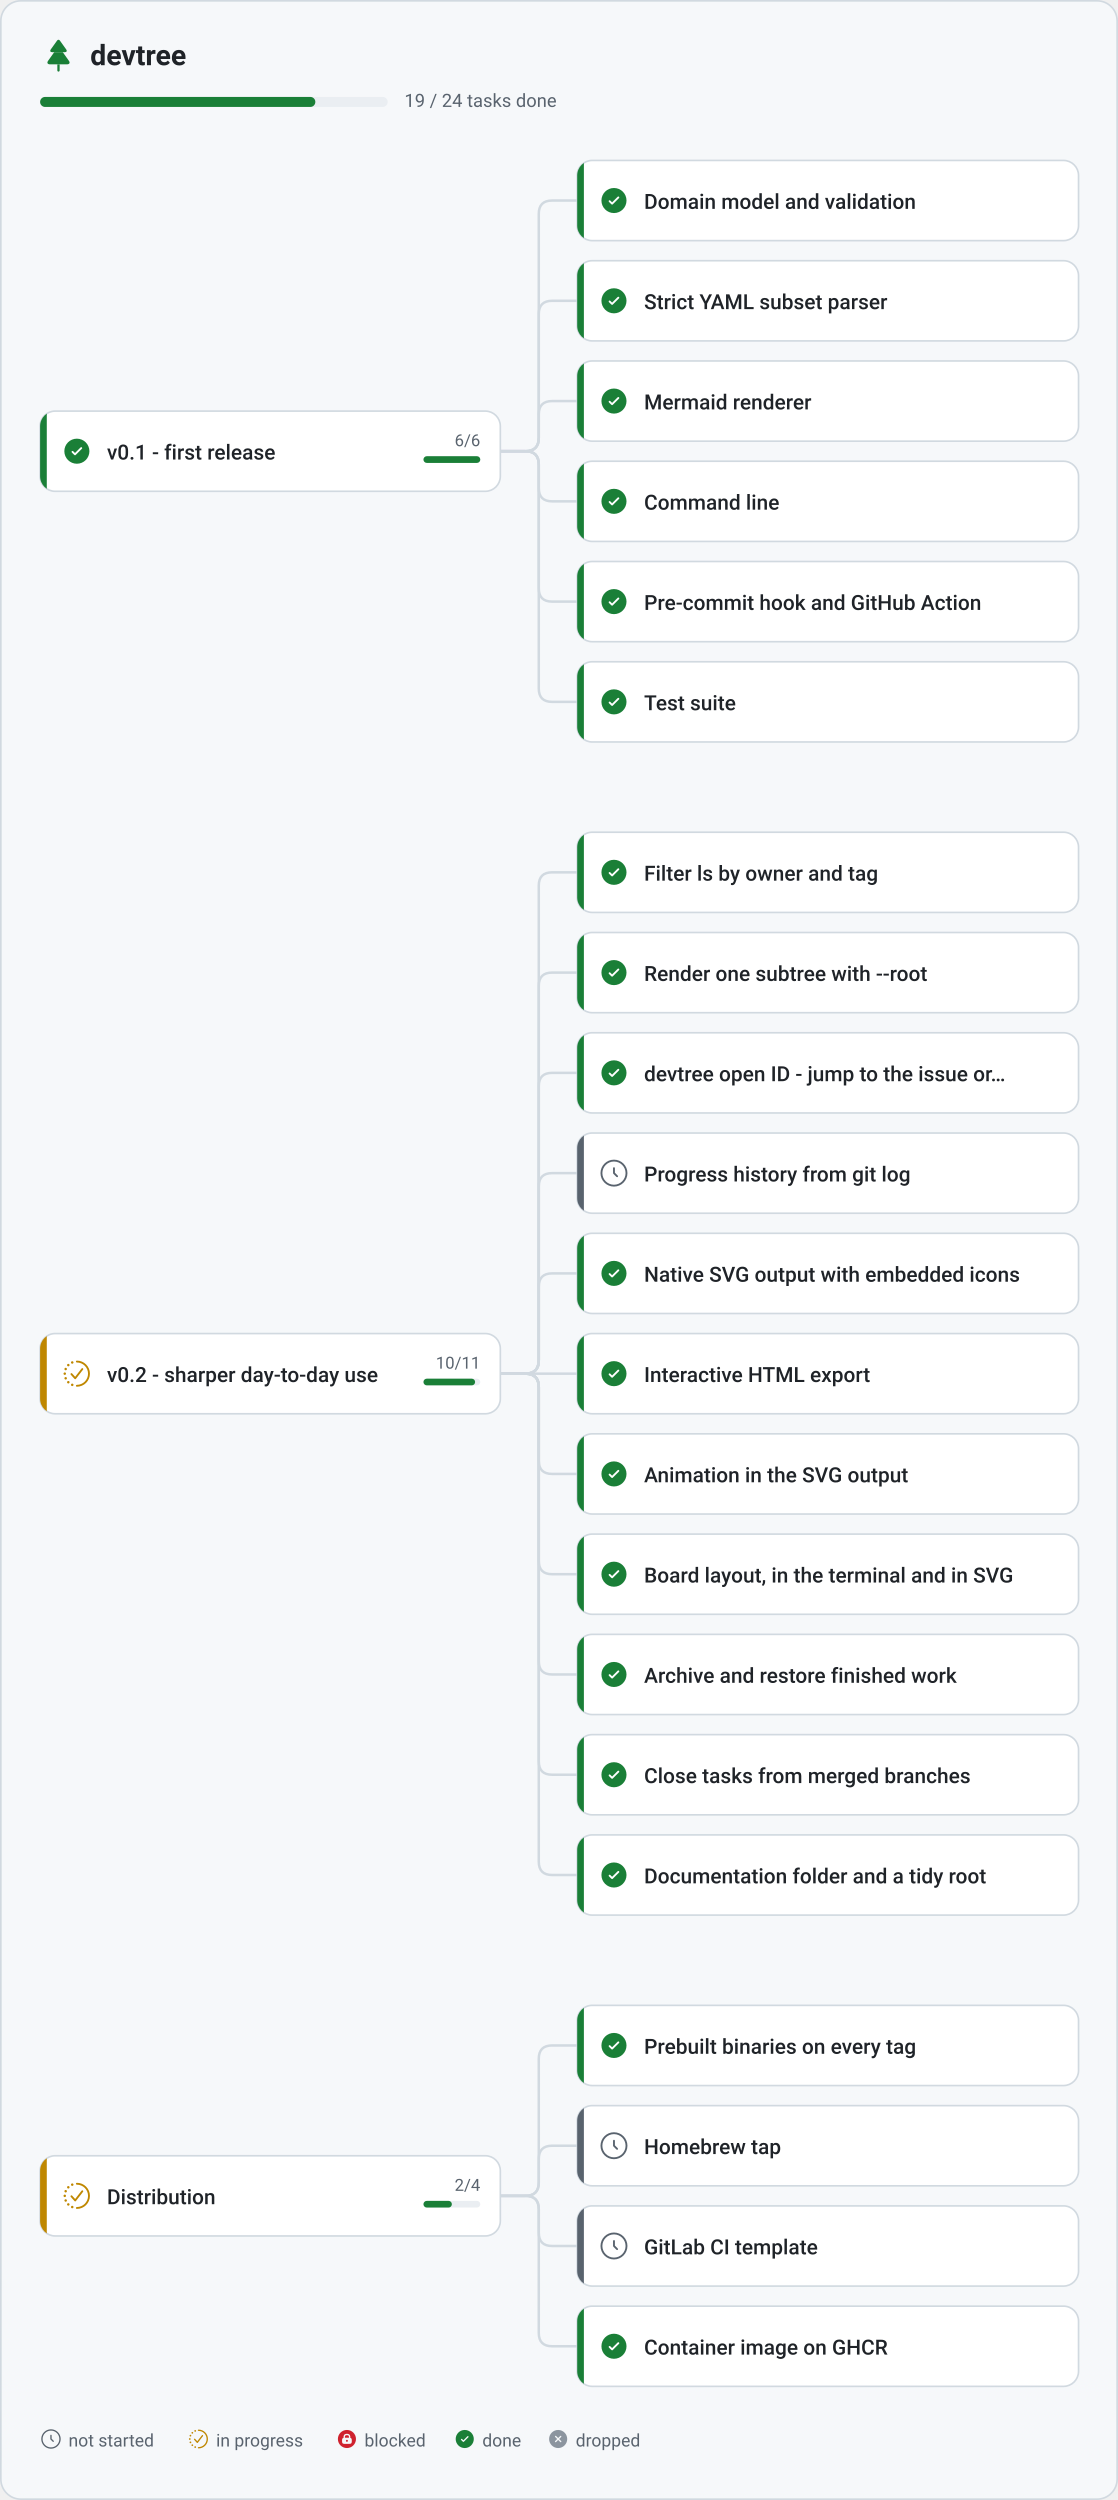
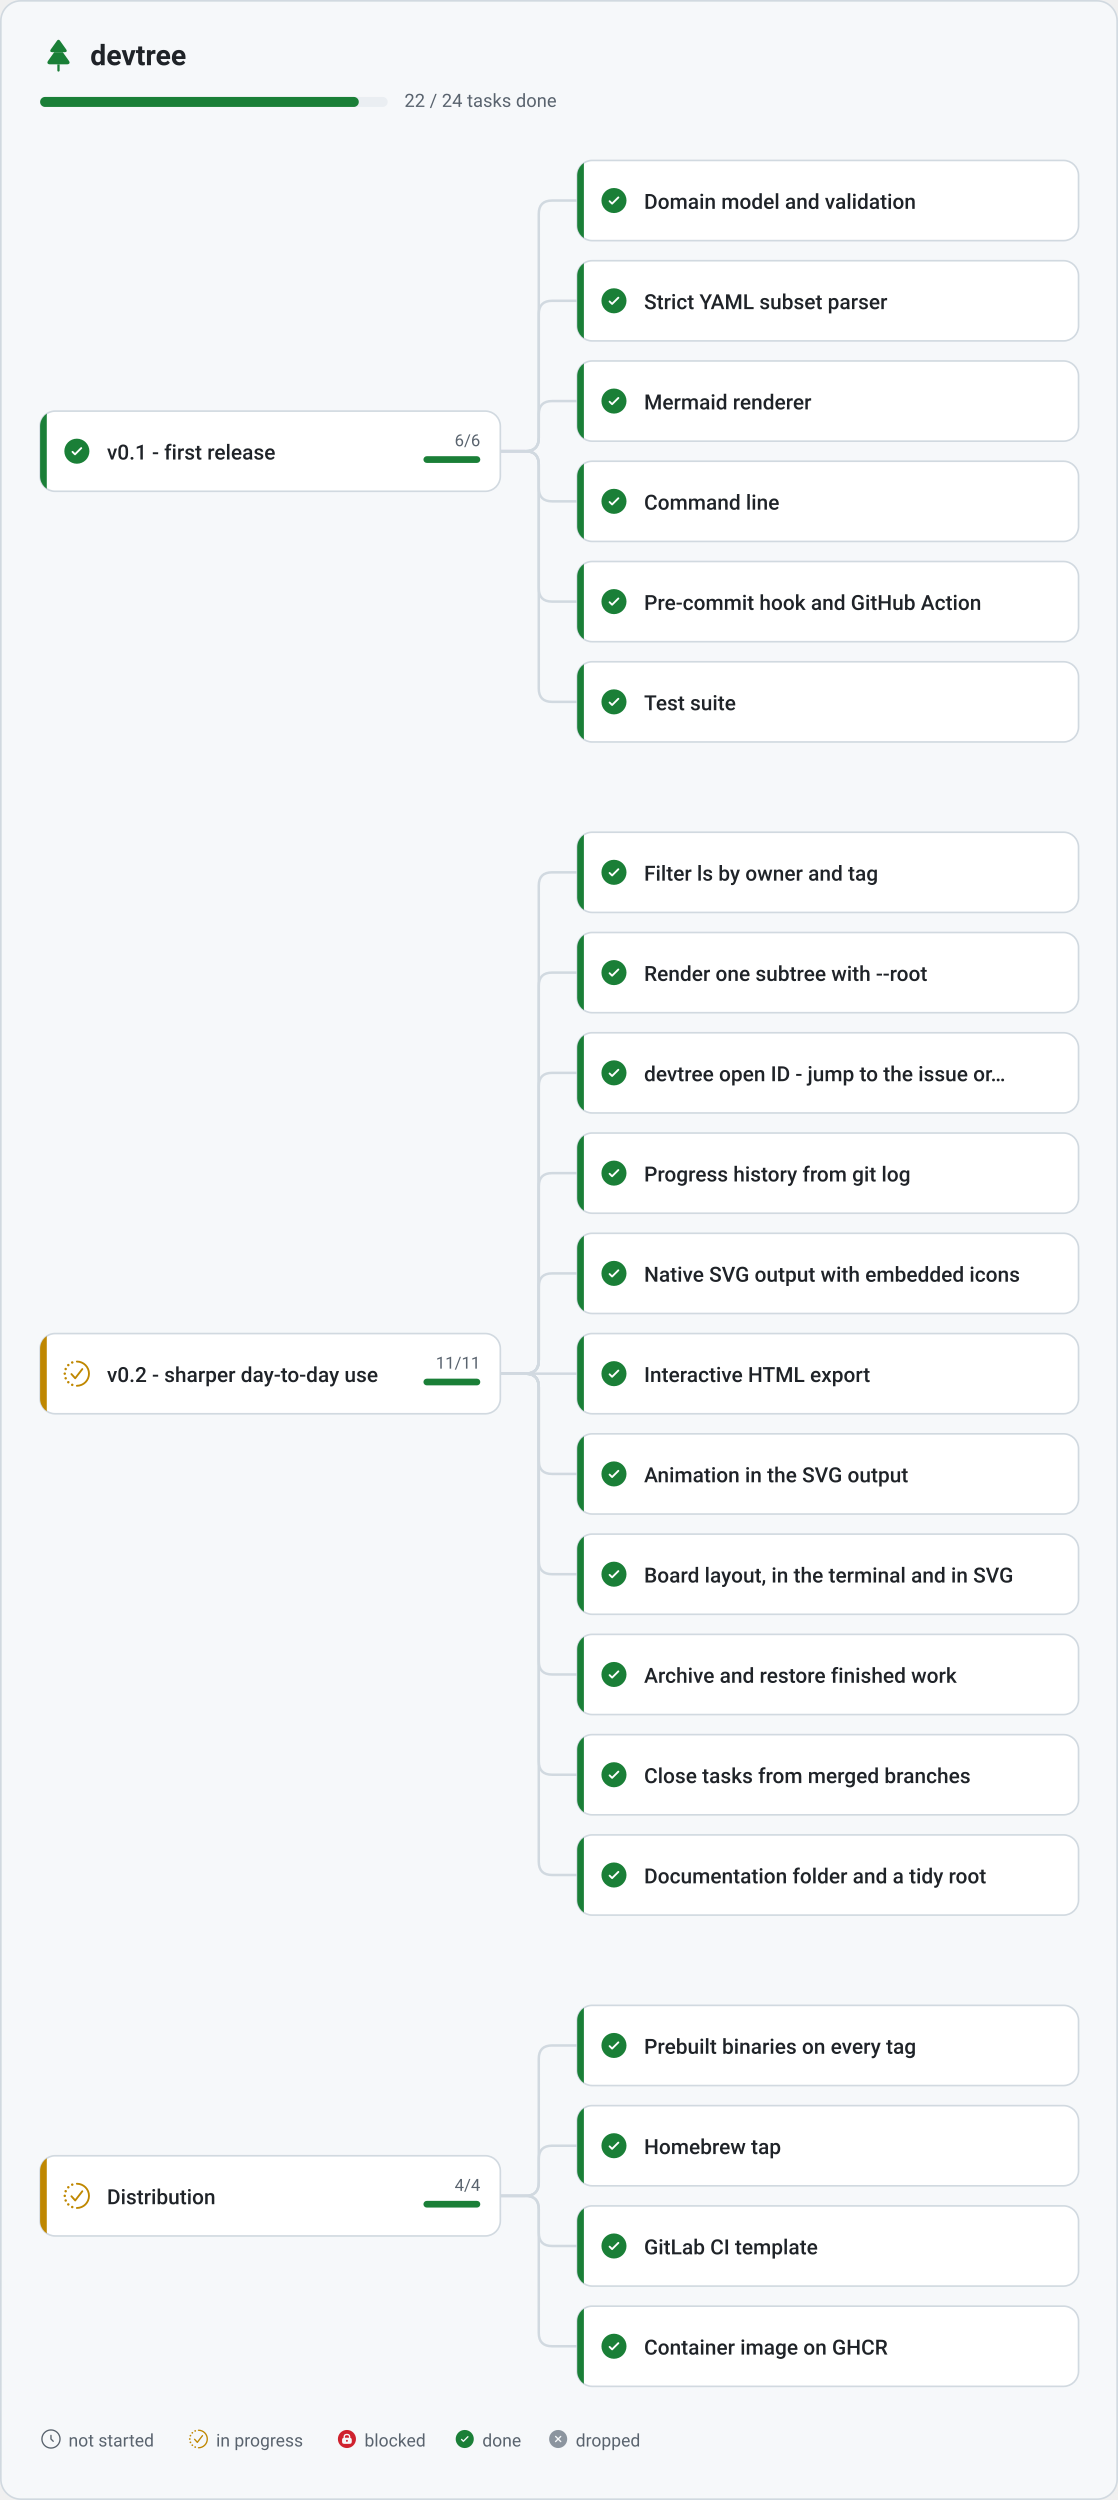
- <svg xmlns="http://www.w3.org/2000/svg" width="669" height="1496" viewBox="0 0 669 1496" font-family="system-ui,-apple-system,'Segoe UI',Roboto,'Helvetica Neue',Arial,sans-serif" role="img" aria-label="devtree development tree, 19 of 24 tasks done">
+ <svg xmlns="http://www.w3.org/2000/svg" width="669" height="1496" viewBox="0 0 669 1496" font-family="system-ui,-apple-system,'Segoe UI',Roboto,'Helvetica Neue',Arial,sans-serif" role="img" aria-label="devtree development tree, 22 of 24 tasks done">
  <style>
@keyframes dt-flow { to { stroke-dashoffset: -16 } }
@keyframes dt-grow { from { transform: scaleX(0) } to { transform: scaleX(1) } }
@keyframes dt-spin { to { transform: rotate(360deg) } }
@keyframes dt-rise { from { opacity: 0; transform: translateY(7px) } to { opacity: 1; transform: none } }
@keyframes dt-pulse { 0%, 100% { opacity: 1 } 50% { opacity: .45 } }
@keyframes dt-marquee { from { transform: translateX(-50%) } to { transform: none } }
.dt-flow { animation: dt-flow 1.1s linear infinite }
.dt-grow { animation: dt-grow .9s cubic-bezier(.2,.8,.2,1) both; transform-box: fill-box; transform-origin: left center }
.dt-spin { animation: dt-spin 8s linear infinite; transform-box: fill-box; transform-origin: center }
.dt-rise { animation: dt-rise .55s cubic-bezier(.2,.8,.2,1) backwards }
.dt-pulse { animation: dt-pulse 2.4s ease-in-out infinite }
.dt-marquee { animation: dt-marquee 26s linear infinite; transform-box: fill-box }
@media (prefers-reduced-motion: reduce), print {
  .dt-flow, .dt-grow, .dt-spin, .dt-rise, .dt-pulse, .dt-marquee { animation: none }
}
</style>
  <defs>
    <clipPath id="dt-card-0">
      <rect x="0" y="0" width="275.4" height="48.0" rx="9" />
    </clipPath>
    <clipPath id="dt-card-1">
      <rect x="0" y="0" width="300.0" height="48.0" rx="9" />
    </clipPath>
  </defs>
  <rect x="0.5" y="0.5" width="668" height="1495" rx="12" fill="#f6f8fa" stroke="#d1d9e0" />
  <g transform="translate(24.0,22.0) scale(0.9167)" style="color:#1a7f37">
    <path d="M16.169 10.06H7.829C6.649 10.06 6.239 9.27 6.929 8.31L11.099 2.47C11.589 1.77 12.409 1.77 12.899 2.47L17.069 8.31C17.759 9.27 17.349 10.06 16.169 10.06Z" fill="currentColor" />
    <path d="M17.59 17.999H6.41C4.83 17.999 4.29 16.949 5.22 15.669L9.21 10.059H14.79L18.78 15.669C19.71 16.949 19.17 17.999 17.59 17.999Z" fill="currentColor" />
    <path d="M12.75 18V22C12.75 22.41 12.41 22.75 12 22.75C11.59 22.75 11.25 22.41 11.25 22V18H12.75Z" fill="currentColor" />
  </g>
  <text x="54.0" y="39.0" font-size="17" font-weight="600" fill="#1f2328">devtree</text>
  <rect x="24.0" y="58.0" width="208.0" height="6.0" rx="3.0" fill="#eaeef2" />
-   <rect x="24.0" y="58.0" width="164.7" height="6.0" rx="3.0" fill="#1a7f37" class="dt-grow" />
-   <text x="242.0" y="64.0" font-size="11" fill="#59636e">19 / 24 tasks done</text>
+   <rect x="24.0" y="58.0" width="190.7" height="6.0" rx="3.0" fill="#1a7f37" class="dt-grow" />
+   <text x="242.0" y="64.0" font-size="11" fill="#59636e">22 / 24 tasks done</text>
  <path d="M299.4 270.0 H314.4 Q322.4 270.0 322.4 262.0 V128.0 Q322.4 120.0 330.4 120.0 H345.4" fill="none" stroke="#d1d9e0" stroke-width="1.5" />
  <path d="M299.4 270.0 H314.4 Q322.4 270.0 322.4 262.0 V188.0 Q322.4 180.0 330.4 180.0 H345.4" fill="none" stroke="#d1d9e0" stroke-width="1.5" />
  <path d="M299.4 270.0 H314.4 Q322.4 270.0 322.4 262.0 V248.0 Q322.4 240.0 330.4 240.0 H345.4" fill="none" stroke="#d1d9e0" stroke-width="1.5" />
  <path d="M299.4 270.0 H314.4 Q322.4 270.0 322.4 278.0 V292.0 Q322.4 300.0 330.4 300.0 H345.4" fill="none" stroke="#d1d9e0" stroke-width="1.5" />
  <path d="M299.4 270.0 H314.4 Q322.4 270.0 322.4 278.0 V352.0 Q322.4 360.0 330.4 360.0 H345.4" fill="none" stroke="#d1d9e0" stroke-width="1.5" />
  <path d="M299.4 270.0 H314.4 Q322.4 270.0 322.4 278.0 V412.0 Q322.4 420.0 330.4 420.0 H345.4" fill="none" stroke="#d1d9e0" stroke-width="1.5" />
  <path d="M299.4 822.0 H314.4 Q322.4 822.0 322.4 814.0 V530.0 Q322.4 522.0 330.4 522.0 H345.4" fill="none" stroke="#d1d9e0" stroke-width="1.5" />
  <path d="M299.4 822.0 H314.4 Q322.4 822.0 322.4 814.0 V590.0 Q322.4 582.0 330.4 582.0 H345.4" fill="none" stroke="#d1d9e0" stroke-width="1.5" />
  <path d="M299.4 822.0 H314.4 Q322.4 822.0 322.4 814.0 V650.0 Q322.4 642.0 330.4 642.0 H345.4" fill="none" stroke="#d1d9e0" stroke-width="1.5" />
  <path d="M299.4 822.0 H314.4 Q322.4 822.0 322.4 814.0 V710.0 Q322.4 702.0 330.4 702.0 H345.4" fill="none" stroke="#d1d9e0" stroke-width="1.5" />
  <path d="M299.4 822.0 H314.4 Q322.4 822.0 322.4 814.0 V770.0 Q322.4 762.0 330.4 762.0 H345.4" fill="none" stroke="#d1d9e0" stroke-width="1.5" />
  <path d="M299.4 822.0 H345.4" fill="none" stroke="#d1d9e0" stroke-width="1.5" />
  <path d="M299.4 822.0 H314.4 Q322.4 822.0 322.4 830.0 V874.0 Q322.4 882.0 330.4 882.0 H345.4" fill="none" stroke="#d1d9e0" stroke-width="1.5" />
  <path d="M299.4 822.0 H314.4 Q322.4 822.0 322.4 830.0 V934.0 Q322.4 942.0 330.4 942.0 H345.4" fill="none" stroke="#d1d9e0" stroke-width="1.5" />
  <path d="M299.4 822.0 H314.4 Q322.4 822.0 322.4 830.0 V994.0 Q322.4 1002.0 330.4 1002.0 H345.4" fill="none" stroke="#d1d9e0" stroke-width="1.5" />
  <path d="M299.4 822.0 H314.4 Q322.4 822.0 322.4 830.0 V1054.0 Q322.4 1062.0 330.4 1062.0 H345.4" fill="none" stroke="#d1d9e0" stroke-width="1.5" />
  <path d="M299.4 822.0 H314.4 Q322.4 822.0 322.4 830.0 V1114.0 Q322.4 1122.0 330.4 1122.0 H345.4" fill="none" stroke="#d1d9e0" stroke-width="1.5" />
  <path d="M299.4 1314.0 H314.4 Q322.4 1314.0 322.4 1306.0 V1232.0 Q322.4 1224.0 330.4 1224.0 H345.4" fill="none" stroke="#d1d9e0" stroke-width="1.5" />
  <path d="M299.4 1314.0 H314.4 Q322.4 1314.0 322.4 1306.0 V1292.0 Q322.4 1284.0 330.4 1284.0 H345.4" fill="none" stroke="#d1d9e0" stroke-width="1.5" />
  <path d="M299.4 1314.0 H314.4 Q322.4 1314.0 322.4 1322.0 V1336.0 Q322.4 1344.0 330.4 1344.0 H345.4" fill="none" stroke="#d1d9e0" stroke-width="1.5" />
  <path d="M299.4 1314.0 H314.4 Q322.4 1314.0 322.4 1322.0 V1396.0 Q322.4 1404.0 330.4 1404.0 H345.4" fill="none" stroke="#d1d9e0" stroke-width="1.5" />
  <g class="dt-rise" style="animation-delay:0.00s">
    <rect x="24.0" y="246.0" width="275.4" height="48.0" rx="9.0" fill="#ffffff" stroke="#d1d9e0" />
    <g transform="translate(24.0,246.0)" clip-path="url(#dt-card-0)">
      <rect x="0.0" y="0.0" width="4.0" height="48.0" rx="0.0" fill="#1a7f37" />
    </g>
    <g transform="translate(37.0,261.0) scale(0.75)" style="color:#1a7f37">
      <path fill-rule="evenodd" clip-rule="evenodd" d="M22 12C22 17.523 17.523 22 12 22C6.477 22 2 17.523 2 12C2 6.477 6.477 2 12 2C17.523 2 22 6.477 22 12ZM16.03 8.97C16.323 9.263 16.323 9.737 16.03 10.03L11.03 15.03C10.737 15.323 10.263 15.323 9.97 15.03L7.97 13.03C7.677 12.737 7.677 12.263 7.97 11.97C8.263 11.677 8.737 11.677 9.03 11.97L10.5 13.439L12.735 11.204L14.97 8.97C15.263 8.677 15.737 8.677 16.03 8.97Z" fill="currentColor" />
    </g>
    <text x="64.0" y="275.0" font-size="12.5" font-weight="500" fill="#1f2328">v0.1 - first release</text>
    <text x="287.4" y="267.0" font-size="10" fill="#59636e" text-anchor="end">6/6</text>
    <rect x="253.4" y="273.0" width="34.0" height="4.0" rx="2.0" fill="#eaeef2" />
    <rect x="253.4" y="273.0" width="34.0" height="4.0" rx="2.0" fill="#1a7f37" class="dt-grow" />
  </g>
  <g class="dt-rise" style="animation-delay:0.04s">
    <rect x="345.4" y="96.0" width="300.0" height="48.0" rx="9.0" fill="#ffffff" stroke="#d1d9e0" />
    <g transform="translate(345.4,96.0)" clip-path="url(#dt-card-1)">
      <rect x="0.0" y="0.0" width="4.0" height="48.0" rx="0.0" fill="#1a7f37" />
    </g>
    <g transform="translate(358.4,111.0) scale(0.75)" style="color:#1a7f37">
      <path fill-rule="evenodd" clip-rule="evenodd" d="M22 12C22 17.523 17.523 22 12 22C6.477 22 2 17.523 2 12C2 6.477 6.477 2 12 2C17.523 2 22 6.477 22 12ZM16.03 8.97C16.323 9.263 16.323 9.737 16.03 10.03L11.03 15.03C10.737 15.323 10.263 15.323 9.97 15.03L7.97 13.03C7.677 12.737 7.677 12.263 7.97 11.97C8.263 11.677 8.737 11.677 9.03 11.97L10.5 13.439L12.735 11.204L14.97 8.97C15.263 8.677 15.737 8.677 16.03 8.97Z" fill="currentColor" />
    </g>
    <text x="385.4" y="125.0" font-size="12.5" font-weight="500" fill="#1f2328">Domain model and validation</text>
  </g>
  <g class="dt-rise" style="animation-delay:0.07s">
    <rect x="345.4" y="156.0" width="300.0" height="48.0" rx="9.0" fill="#ffffff" stroke="#d1d9e0" />
    <g transform="translate(345.4,156.0)" clip-path="url(#dt-card-1)">
      <rect x="0.0" y="0.0" width="4.0" height="48.0" rx="0.0" fill="#1a7f37" />
    </g>
    <g transform="translate(358.4,171.0) scale(0.75)" style="color:#1a7f37">
      <path fill-rule="evenodd" clip-rule="evenodd" d="M22 12C22 17.523 17.523 22 12 22C6.477 22 2 17.523 2 12C2 6.477 6.477 2 12 2C17.523 2 22 6.477 22 12ZM16.03 8.97C16.323 9.263 16.323 9.737 16.03 10.03L11.03 15.03C10.737 15.323 10.263 15.323 9.97 15.03L7.97 13.03C7.677 12.737 7.677 12.263 7.97 11.97C8.263 11.677 8.737 11.677 9.03 11.97L10.5 13.439L12.735 11.204L14.97 8.97C15.263 8.677 15.737 8.677 16.03 8.97Z" fill="currentColor" />
    </g>
    <text x="385.4" y="185.0" font-size="12.5" font-weight="500" fill="#1f2328">Strict YAML subset parser</text>
  </g>
  <g class="dt-rise" style="animation-delay:0.11s">
    <rect x="345.4" y="216.0" width="300.0" height="48.0" rx="9.0" fill="#ffffff" stroke="#d1d9e0" />
    <g transform="translate(345.4,216.0)" clip-path="url(#dt-card-1)">
      <rect x="0.0" y="0.0" width="4.0" height="48.0" rx="0.0" fill="#1a7f37" />
    </g>
    <g transform="translate(358.4,231.0) scale(0.75)" style="color:#1a7f37">
      <path fill-rule="evenodd" clip-rule="evenodd" d="M22 12C22 17.523 17.523 22 12 22C6.477 22 2 17.523 2 12C2 6.477 6.477 2 12 2C17.523 2 22 6.477 22 12ZM16.03 8.97C16.323 9.263 16.323 9.737 16.03 10.03L11.03 15.03C10.737 15.323 10.263 15.323 9.97 15.03L7.97 13.03C7.677 12.737 7.677 12.263 7.97 11.97C8.263 11.677 8.737 11.677 9.03 11.97L10.5 13.439L12.735 11.204L14.97 8.97C15.263 8.677 15.737 8.677 16.03 8.97Z" fill="currentColor" />
    </g>
    <text x="385.4" y="245.0" font-size="12.5" font-weight="500" fill="#1f2328">Mermaid renderer</text>
  </g>
  <g class="dt-rise" style="animation-delay:0.14s">
    <rect x="345.4" y="276.0" width="300.0" height="48.0" rx="9.0" fill="#ffffff" stroke="#d1d9e0" />
    <g transform="translate(345.4,276.0)" clip-path="url(#dt-card-1)">
      <rect x="0.0" y="0.0" width="4.0" height="48.0" rx="0.0" fill="#1a7f37" />
    </g>
    <g transform="translate(358.4,291.0) scale(0.75)" style="color:#1a7f37">
      <path fill-rule="evenodd" clip-rule="evenodd" d="M22 12C22 17.523 17.523 22 12 22C6.477 22 2 17.523 2 12C2 6.477 6.477 2 12 2C17.523 2 22 6.477 22 12ZM16.03 8.97C16.323 9.263 16.323 9.737 16.03 10.03L11.03 15.03C10.737 15.323 10.263 15.323 9.97 15.03L7.97 13.03C7.677 12.737 7.677 12.263 7.97 11.97C8.263 11.677 8.737 11.677 9.03 11.97L10.5 13.439L12.735 11.204L14.97 8.97C15.263 8.677 15.737 8.677 16.03 8.97Z" fill="currentColor" />
    </g>
    <text x="385.4" y="305.0" font-size="12.5" font-weight="500" fill="#1f2328">Command line</text>
  </g>
  <g class="dt-rise" style="animation-delay:0.18s">
    <rect x="345.4" y="336.0" width="300.0" height="48.0" rx="9.0" fill="#ffffff" stroke="#d1d9e0" />
    <g transform="translate(345.4,336.0)" clip-path="url(#dt-card-1)">
      <rect x="0.0" y="0.0" width="4.0" height="48.0" rx="0.0" fill="#1a7f37" />
    </g>
    <g transform="translate(358.4,351.0) scale(0.75)" style="color:#1a7f37">
      <path fill-rule="evenodd" clip-rule="evenodd" d="M22 12C22 17.523 17.523 22 12 22C6.477 22 2 17.523 2 12C2 6.477 6.477 2 12 2C17.523 2 22 6.477 22 12ZM16.03 8.97C16.323 9.263 16.323 9.737 16.03 10.03L11.03 15.03C10.737 15.323 10.263 15.323 9.97 15.03L7.97 13.03C7.677 12.737 7.677 12.263 7.97 11.97C8.263 11.677 8.737 11.677 9.03 11.97L10.5 13.439L12.735 11.204L14.97 8.97C15.263 8.677 15.737 8.677 16.03 8.97Z" fill="currentColor" />
    </g>
    <text x="385.4" y="365.0" font-size="12.5" font-weight="500" fill="#1f2328">Pre-commit hook and GitHub Action</text>
  </g>
  <g class="dt-rise" style="animation-delay:0.21s">
    <rect x="345.4" y="396.0" width="300.0" height="48.0" rx="9.0" fill="#ffffff" stroke="#d1d9e0" />
    <g transform="translate(345.4,396.0)" clip-path="url(#dt-card-1)">
      <rect x="0.0" y="0.0" width="4.0" height="48.0" rx="0.0" fill="#1a7f37" />
    </g>
    <g transform="translate(358.4,411.0) scale(0.75)" style="color:#1a7f37">
      <path fill-rule="evenodd" clip-rule="evenodd" d="M22 12C22 17.523 17.523 22 12 22C6.477 22 2 17.523 2 12C2 6.477 6.477 2 12 2C17.523 2 22 6.477 22 12ZM16.03 8.97C16.323 9.263 16.323 9.737 16.03 10.03L11.03 15.03C10.737 15.323 10.263 15.323 9.97 15.03L7.97 13.03C7.677 12.737 7.677 12.263 7.97 11.97C8.263 11.677 8.737 11.677 9.03 11.97L10.5 13.439L12.735 11.204L14.97 8.97C15.263 8.677 15.737 8.677 16.03 8.97Z" fill="currentColor" />
    </g>
    <text x="385.4" y="425.0" font-size="12.5" font-weight="500" fill="#1f2328">Test suite</text>
  </g>
  <g class="dt-rise" style="animation-delay:0.25s">
    <rect x="24.0" y="798.0" width="275.4" height="48.0" rx="9.0" fill="#ffffff" stroke="#d1d9e0" />
    <g transform="translate(24.0,798.0)" clip-path="url(#dt-card-0)">
      <rect x="0.0" y="0.0" width="4.0" height="48.0" rx="0.0" fill="#bf8700" />
    </g>
    <g transform="translate(37.0,813.0) scale(0.75)" style="color:#bf8700">
      <g class="dt-spin">
        <path d="M 12 2.333 c 5.339 0 9.667 4.328 9.667 9.667 s -4.328 9.667 -9.667 9.667" fill="none" stroke="currentColor" stroke-linecap="round" stroke-linejoin="round" stroke-width="1.5" />
        <polyline points="7.667 12.333 10.667 15.667 16.333 8.333" fill="none" stroke="currentColor" stroke-linecap="round" stroke-linejoin="round" stroke-width="1.5" />
        <circle cx="5.164" cy="18.836" r="1" fill="currentColor" />
        <circle cx="2.333" cy="12" r="1" fill="currentColor" />
        <circle cx="5.164" cy="5.164" r="1" fill="currentColor" />
        <circle cx="8.301" cy="20.931" r="1" fill="currentColor" />
        <circle cx="3.069" cy="15.699" r="1" fill="currentColor" />
        <circle cx="3.069" cy="8.301" r="1" fill="currentColor" />
        <circle cx="8.301" cy="3.069" r="1" fill="currentColor" />
      </g>
    </g>
    <text x="64.0" y="827.0" font-size="12.5" font-weight="500" fill="#1f2328">v0.2 - sharper day-to-day use</text>
-     <text x="287.4" y="819.0" font-size="10" fill="#59636e" text-anchor="end">10/11</text>
+     <text x="287.4" y="819.0" font-size="10" fill="#59636e" text-anchor="end">11/11</text>
    <rect x="253.4" y="825.0" width="34.0" height="4.0" rx="2.0" fill="#eaeef2" />
-     <rect x="253.4" y="825.0" width="30.9" height="4.0" rx="2.0" fill="#1a7f37" class="dt-grow" />
+     <rect x="253.4" y="825.0" width="34.0" height="4.0" rx="2.0" fill="#1a7f37" class="dt-grow" />
  </g>
  <g class="dt-rise" style="animation-delay:0.28s">
    <rect x="345.4" y="498.0" width="300.0" height="48.0" rx="9.0" fill="#ffffff" stroke="#d1d9e0" />
    <g transform="translate(345.4,498.0)" clip-path="url(#dt-card-1)">
      <rect x="0.0" y="0.0" width="4.0" height="48.0" rx="0.0" fill="#1a7f37" />
    </g>
    <g transform="translate(358.4,513.0) scale(0.75)" style="color:#1a7f37">
      <path fill-rule="evenodd" clip-rule="evenodd" d="M22 12C22 17.523 17.523 22 12 22C6.477 22 2 17.523 2 12C2 6.477 6.477 2 12 2C17.523 2 22 6.477 22 12ZM16.03 8.97C16.323 9.263 16.323 9.737 16.03 10.03L11.03 15.03C10.737 15.323 10.263 15.323 9.97 15.03L7.97 13.03C7.677 12.737 7.677 12.263 7.97 11.97C8.263 11.677 8.737 11.677 9.03 11.97L10.5 13.439L12.735 11.204L14.97 8.97C15.263 8.677 15.737 8.677 16.03 8.97Z" fill="currentColor" />
    </g>
    <text x="385.4" y="527.0" font-size="12.5" font-weight="500" fill="#1f2328">Filter ls by owner and tag</text>
  </g>
  <g class="dt-rise" style="animation-delay:0.32s">
    <rect x="345.4" y="558.0" width="300.0" height="48.0" rx="9.0" fill="#ffffff" stroke="#d1d9e0" />
    <g transform="translate(345.4,558.0)" clip-path="url(#dt-card-1)">
      <rect x="0.0" y="0.0" width="4.0" height="48.0" rx="0.0" fill="#1a7f37" />
    </g>
    <g transform="translate(358.4,573.0) scale(0.75)" style="color:#1a7f37">
      <path fill-rule="evenodd" clip-rule="evenodd" d="M22 12C22 17.523 17.523 22 12 22C6.477 22 2 17.523 2 12C2 6.477 6.477 2 12 2C17.523 2 22 6.477 22 12ZM16.03 8.97C16.323 9.263 16.323 9.737 16.03 10.03L11.03 15.03C10.737 15.323 10.263 15.323 9.97 15.03L7.97 13.03C7.677 12.737 7.677 12.263 7.97 11.97C8.263 11.677 8.737 11.677 9.03 11.97L10.5 13.439L12.735 11.204L14.97 8.97C15.263 8.677 15.737 8.677 16.03 8.97Z" fill="currentColor" />
    </g>
    <text x="385.4" y="587.0" font-size="12.5" font-weight="500" fill="#1f2328">Render one subtree with --root</text>
  </g>
  <g class="dt-rise" style="animation-delay:0.35s">
    <rect x="345.4" y="618.0" width="300.0" height="48.0" rx="9.0" fill="#ffffff" stroke="#d1d9e0" />
    <g transform="translate(345.4,618.0)" clip-path="url(#dt-card-1)">
      <rect x="0.0" y="0.0" width="4.0" height="48.0" rx="0.0" fill="#1a7f37" />
    </g>
    <g transform="translate(358.4,633.0) scale(0.75)" style="color:#1a7f37">
      <path fill-rule="evenodd" clip-rule="evenodd" d="M22 12C22 17.523 17.523 22 12 22C6.477 22 2 17.523 2 12C2 6.477 6.477 2 12 2C17.523 2 22 6.477 22 12ZM16.03 8.97C16.323 9.263 16.323 9.737 16.03 10.03L11.03 15.03C10.737 15.323 10.263 15.323 9.97 15.03L7.97 13.03C7.677 12.737 7.677 12.263 7.97 11.97C8.263 11.677 8.737 11.677 9.03 11.97L10.5 13.439L12.735 11.204L14.97 8.97C15.263 8.677 15.737 8.677 16.03 8.97Z" fill="currentColor" />
    </g>
    <text x="385.4" y="647.0" font-size="12.5" font-weight="500" fill="#1f2328">devtree open ID - jump to the issue or…</text>
  </g>
  <g class="dt-rise" style="animation-delay:0.39s">
    <rect x="345.4" y="678.0" width="300.0" height="48.0" rx="9.0" fill="#ffffff" stroke="#d1d9e0" />
    <g transform="translate(345.4,678.0)" clip-path="url(#dt-card-1)">
-       <rect x="0.0" y="0.0" width="4.0" height="48.0" rx="0.0" fill="#59636e" />
-     </g>
-     <g transform="translate(358.4,693.0) scale(0.75)" style="color:#59636e">
-       <path fill-rule="evenodd" clip-rule="evenodd" d="M12 2.75C6.891 2.75 2.75 6.891 2.75 12C2.75 17.109 6.891 21.25 12 21.25C17.109 21.25 21.25 17.109 21.25 12C21.25 6.891 17.109 2.75 12 2.75ZM1.25 12C1.25 6.063 6.063 1.25 12 1.25C17.937 1.25 22.75 6.063 22.75 12C22.75 17.937 17.937 22.75 12 22.75C6.063 22.75 1.25 17.937 1.25 12ZM12 7.25C12.414 7.25 12.75 7.586 12.75 8V11.689L15.03 13.97C15.323 14.263 15.323 14.737 15.03 15.03C14.737 15.323 14.263 15.323 13.97 15.03L11.47 12.53C11.329 12.39 11.25 12.199 11.25 12V8C11.25 7.586 11.586 7.25 12 7.25Z" fill="currentColor" />
+       <rect x="0.0" y="0.0" width="4.0" height="48.0" rx="0.0" fill="#1a7f37" />
+     </g>
+     <g transform="translate(358.4,693.0) scale(0.75)" style="color:#1a7f37">
+       <path fill-rule="evenodd" clip-rule="evenodd" d="M22 12C22 17.523 17.523 22 12 22C6.477 22 2 17.523 2 12C2 6.477 6.477 2 12 2C17.523 2 22 6.477 22 12ZM16.03 8.97C16.323 9.263 16.323 9.737 16.03 10.03L11.03 15.03C10.737 15.323 10.263 15.323 9.97 15.03L7.97 13.03C7.677 12.737 7.677 12.263 7.97 11.97C8.263 11.677 8.737 11.677 9.03 11.97L10.5 13.439L12.735 11.204L14.97 8.97C15.263 8.677 15.737 8.677 16.03 8.97Z" fill="currentColor" />
    </g>
    <text x="385.4" y="707.0" font-size="12.5" font-weight="500" fill="#1f2328">Progress history from git log</text>
  </g>
  <g class="dt-rise" style="animation-delay:0.42s">
    <rect x="345.4" y="738.0" width="300.0" height="48.0" rx="9.0" fill="#ffffff" stroke="#d1d9e0" />
    <g transform="translate(345.4,738.0)" clip-path="url(#dt-card-1)">
      <rect x="0.0" y="0.0" width="4.0" height="48.0" rx="0.0" fill="#1a7f37" />
    </g>
    <g transform="translate(358.4,753.0) scale(0.75)" style="color:#1a7f37">
      <path fill-rule="evenodd" clip-rule="evenodd" d="M22 12C22 17.523 17.523 22 12 22C6.477 22 2 17.523 2 12C2 6.477 6.477 2 12 2C17.523 2 22 6.477 22 12ZM16.03 8.97C16.323 9.263 16.323 9.737 16.03 10.03L11.03 15.03C10.737 15.323 10.263 15.323 9.97 15.03L7.97 13.03C7.677 12.737 7.677 12.263 7.97 11.97C8.263 11.677 8.737 11.677 9.03 11.97L10.5 13.439L12.735 11.204L14.97 8.97C15.263 8.677 15.737 8.677 16.03 8.97Z" fill="currentColor" />
    </g>
    <text x="385.4" y="767.0" font-size="12.5" font-weight="500" fill="#1f2328">Native SVG output with embedded icons</text>
  </g>
  <g class="dt-rise" style="animation-delay:0.46s">
    <rect x="345.4" y="798.0" width="300.0" height="48.0" rx="9.0" fill="#ffffff" stroke="#d1d9e0" />
    <g transform="translate(345.4,798.0)" clip-path="url(#dt-card-1)">
      <rect x="0.0" y="0.0" width="4.0" height="48.0" rx="0.0" fill="#1a7f37" />
    </g>
    <g transform="translate(358.4,813.0) scale(0.75)" style="color:#1a7f37">
      <path fill-rule="evenodd" clip-rule="evenodd" d="M22 12C22 17.523 17.523 22 12 22C6.477 22 2 17.523 2 12C2 6.477 6.477 2 12 2C17.523 2 22 6.477 22 12ZM16.03 8.97C16.323 9.263 16.323 9.737 16.03 10.03L11.03 15.03C10.737 15.323 10.263 15.323 9.97 15.03L7.97 13.03C7.677 12.737 7.677 12.263 7.97 11.97C8.263 11.677 8.737 11.677 9.03 11.97L10.5 13.439L12.735 11.204L14.97 8.97C15.263 8.677 15.737 8.677 16.03 8.97Z" fill="currentColor" />
    </g>
    <text x="385.4" y="827.0" font-size="12.5" font-weight="500" fill="#1f2328">Interactive HTML export</text>
  </g>
  <g class="dt-rise" style="animation-delay:0.49s">
    <rect x="345.4" y="858.0" width="300.0" height="48.0" rx="9.0" fill="#ffffff" stroke="#d1d9e0" />
    <g transform="translate(345.4,858.0)" clip-path="url(#dt-card-1)">
      <rect x="0.0" y="0.0" width="4.0" height="48.0" rx="0.0" fill="#1a7f37" />
    </g>
    <g transform="translate(358.4,873.0) scale(0.75)" style="color:#1a7f37">
      <path fill-rule="evenodd" clip-rule="evenodd" d="M22 12C22 17.523 17.523 22 12 22C6.477 22 2 17.523 2 12C2 6.477 6.477 2 12 2C17.523 2 22 6.477 22 12ZM16.03 8.97C16.323 9.263 16.323 9.737 16.03 10.03L11.03 15.03C10.737 15.323 10.263 15.323 9.97 15.03L7.97 13.03C7.677 12.737 7.677 12.263 7.97 11.97C8.263 11.677 8.737 11.677 9.03 11.97L10.5 13.439L12.735 11.204L14.97 8.97C15.263 8.677 15.737 8.677 16.03 8.97Z" fill="currentColor" />
    </g>
    <text x="385.4" y="887.0" font-size="12.5" font-weight="500" fill="#1f2328">Animation in the SVG output</text>
  </g>
  <g class="dt-rise" style="animation-delay:0.53s">
    <rect x="345.4" y="918.0" width="300.0" height="48.0" rx="9.0" fill="#ffffff" stroke="#d1d9e0" />
    <g transform="translate(345.4,918.0)" clip-path="url(#dt-card-1)">
      <rect x="0.0" y="0.0" width="4.0" height="48.0" rx="0.0" fill="#1a7f37" />
    </g>
    <g transform="translate(358.4,933.0) scale(0.75)" style="color:#1a7f37">
      <path fill-rule="evenodd" clip-rule="evenodd" d="M22 12C22 17.523 17.523 22 12 22C6.477 22 2 17.523 2 12C2 6.477 6.477 2 12 2C17.523 2 22 6.477 22 12ZM16.03 8.97C16.323 9.263 16.323 9.737 16.03 10.03L11.03 15.03C10.737 15.323 10.263 15.323 9.97 15.03L7.97 13.03C7.677 12.737 7.677 12.263 7.97 11.97C8.263 11.677 8.737 11.677 9.03 11.97L10.5 13.439L12.735 11.204L14.97 8.97C15.263 8.677 15.737 8.677 16.03 8.97Z" fill="currentColor" />
    </g>
    <text x="385.4" y="947.0" font-size="12.5" font-weight="500" fill="#1f2328">Board layout, in the terminal and in SVG</text>
  </g>
  <g class="dt-rise" style="animation-delay:0.56s">
    <rect x="345.4" y="978.0" width="300.0" height="48.0" rx="9.0" fill="#ffffff" stroke="#d1d9e0" />
    <g transform="translate(345.4,978.0)" clip-path="url(#dt-card-1)">
      <rect x="0.0" y="0.0" width="4.0" height="48.0" rx="0.0" fill="#1a7f37" />
    </g>
    <g transform="translate(358.4,993.0) scale(0.75)" style="color:#1a7f37">
      <path fill-rule="evenodd" clip-rule="evenodd" d="M22 12C22 17.523 17.523 22 12 22C6.477 22 2 17.523 2 12C2 6.477 6.477 2 12 2C17.523 2 22 6.477 22 12ZM16.03 8.97C16.323 9.263 16.323 9.737 16.03 10.03L11.03 15.03C10.737 15.323 10.263 15.323 9.97 15.03L7.97 13.03C7.677 12.737 7.677 12.263 7.97 11.97C8.263 11.677 8.737 11.677 9.03 11.97L10.5 13.439L12.735 11.204L14.97 8.97C15.263 8.677 15.737 8.677 16.03 8.97Z" fill="currentColor" />
    </g>
    <text x="385.4" y="1007.0" font-size="12.5" font-weight="500" fill="#1f2328">Archive and restore finished work</text>
  </g>
  <g class="dt-rise" style="animation-delay:0.60s">
    <rect x="345.4" y="1038.0" width="300.0" height="48.0" rx="9.0" fill="#ffffff" stroke="#d1d9e0" />
    <g transform="translate(345.4,1038.0)" clip-path="url(#dt-card-1)">
      <rect x="0.0" y="0.0" width="4.0" height="48.0" rx="0.0" fill="#1a7f37" />
    </g>
    <g transform="translate(358.4,1053.0) scale(0.75)" style="color:#1a7f37">
      <path fill-rule="evenodd" clip-rule="evenodd" d="M22 12C22 17.523 17.523 22 12 22C6.477 22 2 17.523 2 12C2 6.477 6.477 2 12 2C17.523 2 22 6.477 22 12ZM16.03 8.97C16.323 9.263 16.323 9.737 16.03 10.03L11.03 15.03C10.737 15.323 10.263 15.323 9.97 15.03L7.97 13.03C7.677 12.737 7.677 12.263 7.97 11.97C8.263 11.677 8.737 11.677 9.03 11.97L10.5 13.439L12.735 11.204L14.97 8.97C15.263 8.677 15.737 8.677 16.03 8.97Z" fill="currentColor" />
    </g>
    <text x="385.4" y="1067.0" font-size="12.5" font-weight="500" fill="#1f2328">Close tasks from merged branches</text>
  </g>
  <g class="dt-rise" style="animation-delay:0.63s">
    <rect x="345.4" y="1098.0" width="300.0" height="48.0" rx="9.0" fill="#ffffff" stroke="#d1d9e0" />
    <g transform="translate(345.4,1098.0)" clip-path="url(#dt-card-1)">
      <rect x="0.0" y="0.0" width="4.0" height="48.0" rx="0.0" fill="#1a7f37" />
    </g>
    <g transform="translate(358.4,1113.0) scale(0.75)" style="color:#1a7f37">
      <path fill-rule="evenodd" clip-rule="evenodd" d="M22 12C22 17.523 17.523 22 12 22C6.477 22 2 17.523 2 12C2 6.477 6.477 2 12 2C17.523 2 22 6.477 22 12ZM16.03 8.97C16.323 9.263 16.323 9.737 16.03 10.03L11.03 15.03C10.737 15.323 10.263 15.323 9.97 15.03L7.97 13.03C7.677 12.737 7.677 12.263 7.97 11.97C8.263 11.677 8.737 11.677 9.03 11.97L10.5 13.439L12.735 11.204L14.97 8.97C15.263 8.677 15.737 8.677 16.03 8.97Z" fill="currentColor" />
    </g>
    <text x="385.4" y="1127.0" font-size="12.5" font-weight="500" fill="#1f2328">Documentation folder and a tidy root</text>
  </g>
  <g class="dt-rise" style="animation-delay:0.67s">
    <rect x="24.0" y="1290.0" width="275.4" height="48.0" rx="9.0" fill="#ffffff" stroke="#d1d9e0" />
    <g transform="translate(24.0,1290.0)" clip-path="url(#dt-card-0)">
      <rect x="0.0" y="0.0" width="4.0" height="48.0" rx="0.0" fill="#bf8700" />
    </g>
    <g transform="translate(37.0,1305.0) scale(0.75)" style="color:#bf8700">
      <g class="dt-spin">
        <path d="M 12 2.333 c 5.339 0 9.667 4.328 9.667 9.667 s -4.328 9.667 -9.667 9.667" fill="none" stroke="currentColor" stroke-linecap="round" stroke-linejoin="round" stroke-width="1.5" />
        <polyline points="7.667 12.333 10.667 15.667 16.333 8.333" fill="none" stroke="currentColor" stroke-linecap="round" stroke-linejoin="round" stroke-width="1.5" />
        <circle cx="5.164" cy="18.836" r="1" fill="currentColor" />
        <circle cx="2.333" cy="12" r="1" fill="currentColor" />
        <circle cx="5.164" cy="5.164" r="1" fill="currentColor" />
        <circle cx="8.301" cy="20.931" r="1" fill="currentColor" />
        <circle cx="3.069" cy="15.699" r="1" fill="currentColor" />
        <circle cx="3.069" cy="8.301" r="1" fill="currentColor" />
        <circle cx="8.301" cy="3.069" r="1" fill="currentColor" />
      </g>
    </g>
    <text x="64.0" y="1319.0" font-size="12.5" font-weight="500" fill="#1f2328">Distribution</text>
-     <text x="287.4" y="1311.0" font-size="10" fill="#59636e" text-anchor="end">2/4</text>
+     <text x="287.4" y="1311.0" font-size="10" fill="#59636e" text-anchor="end">4/4</text>
    <rect x="253.4" y="1317.0" width="34.0" height="4.0" rx="2.0" fill="#eaeef2" />
-     <rect x="253.4" y="1317.0" width="17.0" height="4.0" rx="2.0" fill="#1a7f37" class="dt-grow" />
+     <rect x="253.4" y="1317.0" width="34.0" height="4.0" rx="2.0" fill="#1a7f37" class="dt-grow" />
  </g>
  <g class="dt-rise" style="animation-delay:0.70s">
    <rect x="345.4" y="1200.0" width="300.0" height="48.0" rx="9.0" fill="#ffffff" stroke="#d1d9e0" />
    <g transform="translate(345.4,1200.0)" clip-path="url(#dt-card-1)">
      <rect x="0.0" y="0.0" width="4.0" height="48.0" rx="0.0" fill="#1a7f37" />
    </g>
    <g transform="translate(358.4,1215.0) scale(0.75)" style="color:#1a7f37">
      <path fill-rule="evenodd" clip-rule="evenodd" d="M22 12C22 17.523 17.523 22 12 22C6.477 22 2 17.523 2 12C2 6.477 6.477 2 12 2C17.523 2 22 6.477 22 12ZM16.03 8.97C16.323 9.263 16.323 9.737 16.03 10.03L11.03 15.03C10.737 15.323 10.263 15.323 9.97 15.03L7.97 13.03C7.677 12.737 7.677 12.263 7.97 11.97C8.263 11.677 8.737 11.677 9.03 11.97L10.5 13.439L12.735 11.204L14.97 8.97C15.263 8.677 15.737 8.677 16.03 8.97Z" fill="currentColor" />
    </g>
    <text x="385.4" y="1229.0" font-size="12.5" font-weight="500" fill="#1f2328">Prebuilt binaries on every tag</text>
  </g>
  <g class="dt-rise" style="animation-delay:0.70s">
    <rect x="345.4" y="1260.0" width="300.0" height="48.0" rx="9.0" fill="#ffffff" stroke="#d1d9e0" />
    <g transform="translate(345.4,1260.0)" clip-path="url(#dt-card-1)">
-       <rect x="0.0" y="0.0" width="4.0" height="48.0" rx="0.0" fill="#59636e" />
-     </g>
-     <g transform="translate(358.4,1275.0) scale(0.75)" style="color:#59636e">
-       <path fill-rule="evenodd" clip-rule="evenodd" d="M12 2.75C6.891 2.75 2.75 6.891 2.75 12C2.75 17.109 6.891 21.25 12 21.25C17.109 21.25 21.25 17.109 21.25 12C21.25 6.891 17.109 2.75 12 2.75ZM1.25 12C1.25 6.063 6.063 1.25 12 1.25C17.937 1.25 22.75 6.063 22.75 12C22.75 17.937 17.937 22.75 12 22.75C6.063 22.75 1.25 17.937 1.25 12ZM12 7.25C12.414 7.25 12.75 7.586 12.75 8V11.689L15.03 13.97C15.323 14.263 15.323 14.737 15.03 15.03C14.737 15.323 14.263 15.323 13.97 15.03L11.47 12.53C11.329 12.39 11.25 12.199 11.25 12V8C11.25 7.586 11.586 7.25 12 7.25Z" fill="currentColor" />
+       <rect x="0.0" y="0.0" width="4.0" height="48.0" rx="0.0" fill="#1a7f37" />
+     </g>
+     <g transform="translate(358.4,1275.0) scale(0.75)" style="color:#1a7f37">
+       <path fill-rule="evenodd" clip-rule="evenodd" d="M22 12C22 17.523 17.523 22 12 22C6.477 22 2 17.523 2 12C2 6.477 6.477 2 12 2C17.523 2 22 6.477 22 12ZM16.03 8.97C16.323 9.263 16.323 9.737 16.03 10.03L11.03 15.03C10.737 15.323 10.263 15.323 9.97 15.03L7.97 13.03C7.677 12.737 7.677 12.263 7.97 11.97C8.263 11.677 8.737 11.677 9.03 11.97L10.5 13.439L12.735 11.204L14.97 8.97C15.263 8.677 15.737 8.677 16.03 8.97Z" fill="currentColor" />
    </g>
    <text x="385.4" y="1289.0" font-size="12.5" font-weight="500" fill="#1f2328">Homebrew tap</text>
  </g>
  <g class="dt-rise" style="animation-delay:0.70s">
    <rect x="345.4" y="1320.0" width="300.0" height="48.0" rx="9.0" fill="#ffffff" stroke="#d1d9e0" />
    <g transform="translate(345.4,1320.0)" clip-path="url(#dt-card-1)">
-       <rect x="0.0" y="0.0" width="4.0" height="48.0" rx="0.0" fill="#59636e" />
-     </g>
-     <g transform="translate(358.4,1335.0) scale(0.75)" style="color:#59636e">
-       <path fill-rule="evenodd" clip-rule="evenodd" d="M12 2.75C6.891 2.75 2.75 6.891 2.75 12C2.75 17.109 6.891 21.25 12 21.25C17.109 21.25 21.25 17.109 21.25 12C21.25 6.891 17.109 2.75 12 2.75ZM1.25 12C1.25 6.063 6.063 1.25 12 1.25C17.937 1.25 22.75 6.063 22.75 12C22.75 17.937 17.937 22.75 12 22.75C6.063 22.75 1.25 17.937 1.25 12ZM12 7.25C12.414 7.25 12.75 7.586 12.75 8V11.689L15.03 13.97C15.323 14.263 15.323 14.737 15.03 15.03C14.737 15.323 14.263 15.323 13.97 15.03L11.47 12.53C11.329 12.39 11.25 12.199 11.25 12V8C11.25 7.586 11.586 7.25 12 7.25Z" fill="currentColor" />
+       <rect x="0.0" y="0.0" width="4.0" height="48.0" rx="0.0" fill="#1a7f37" />
+     </g>
+     <g transform="translate(358.4,1335.0) scale(0.75)" style="color:#1a7f37">
+       <path fill-rule="evenodd" clip-rule="evenodd" d="M22 12C22 17.523 17.523 22 12 22C6.477 22 2 17.523 2 12C2 6.477 6.477 2 12 2C17.523 2 22 6.477 22 12ZM16.03 8.97C16.323 9.263 16.323 9.737 16.03 10.03L11.03 15.03C10.737 15.323 10.263 15.323 9.97 15.03L7.97 13.03C7.677 12.737 7.677 12.263 7.97 11.97C8.263 11.677 8.737 11.677 9.03 11.97L10.5 13.439L12.735 11.204L14.97 8.97C15.263 8.677 15.737 8.677 16.03 8.97Z" fill="currentColor" />
    </g>
    <text x="385.4" y="1349.0" font-size="12.5" font-weight="500" fill="#1f2328">GitLab CI template</text>
  </g>
  <g class="dt-rise" style="animation-delay:0.70s">
    <rect x="345.4" y="1380.0" width="300.0" height="48.0" rx="9.0" fill="#ffffff" stroke="#d1d9e0" />
    <g transform="translate(345.4,1380.0)" clip-path="url(#dt-card-1)">
      <rect x="0.0" y="0.0" width="4.0" height="48.0" rx="0.0" fill="#1a7f37" />
    </g>
    <g transform="translate(358.4,1395.0) scale(0.75)" style="color:#1a7f37">
      <path fill-rule="evenodd" clip-rule="evenodd" d="M22 12C22 17.523 17.523 22 12 22C6.477 22 2 17.523 2 12C2 6.477 6.477 2 12 2C17.523 2 22 6.477 22 12ZM16.03 8.97C16.323 9.263 16.323 9.737 16.03 10.03L11.03 15.03C10.737 15.323 10.263 15.323 9.97 15.03L7.97 13.03C7.677 12.737 7.677 12.263 7.97 11.97C8.263 11.677 8.737 11.677 9.03 11.97L10.5 13.439L12.735 11.204L14.97 8.97C15.263 8.677 15.737 8.677 16.03 8.97Z" fill="currentColor" />
    </g>
    <text x="385.4" y="1409.0" font-size="12.5" font-weight="500" fill="#1f2328">Container image on GHCR</text>
  </g>
  <g transform="translate(24.0,1453.0) scale(0.5417)" style="color:#59636e">
    <path fill-rule="evenodd" clip-rule="evenodd" d="M12 2.75C6.891 2.75 2.75 6.891 2.75 12C2.75 17.109 6.891 21.25 12 21.25C17.109 21.25 21.25 17.109 21.25 12C21.25 6.891 17.109 2.75 12 2.75ZM1.25 12C1.25 6.063 6.063 1.25 12 1.25C17.937 1.25 22.75 6.063 22.75 12C22.75 17.937 17.937 22.75 12 22.75C6.063 22.75 1.25 17.937 1.25 12ZM12 7.25C12.414 7.25 12.75 7.586 12.75 8V11.689L15.03 13.97C15.323 14.263 15.323 14.737 15.03 15.03C14.737 15.323 14.263 15.323 13.97 15.03L11.47 12.53C11.329 12.39 11.25 12.199 11.25 12V8C11.25 7.586 11.586 7.25 12 7.25Z" fill="currentColor" />
  </g>
  <text x="41.0" y="1464.0" font-size="10.5" fill="#59636e">not started</text>
  <g transform="translate(112.3,1453.0) scale(0.5417)" style="color:#bf8700">
    <path d="M 12 2.333 c 5.339 0 9.667 4.328 9.667 9.667 s -4.328 9.667 -9.667 9.667" fill="none" stroke="currentColor" stroke-linecap="round" stroke-linejoin="round" stroke-width="1.5" />
    <polyline points="7.667 12.333 10.667 15.667 16.333 8.333" fill="none" stroke="currentColor" stroke-linecap="round" stroke-linejoin="round" stroke-width="1.5" />
    <circle cx="5.164" cy="18.836" r="1" fill="currentColor" />
    <circle cx="2.333" cy="12" r="1" fill="currentColor" />
    <circle cx="5.164" cy="5.164" r="1" fill="currentColor" />
    <circle cx="8.301" cy="20.931" r="1" fill="currentColor" />
    <circle cx="3.069" cy="15.699" r="1" fill="currentColor" />
    <circle cx="3.069" cy="8.301" r="1" fill="currentColor" />
    <circle cx="8.301" cy="3.069" r="1" fill="currentColor" />
  </g>
  <text x="129.3" y="1464.0" font-size="10.5" fill="#59636e">in progress</text>
  <g transform="translate(201.1,1453.0) scale(0.5417)" style="color:#cf222e">
    <path d="M12 7.75C10.11 7.75 9.75 8.54 9.75 10V10.62H14.25V10C14.25 8.54 13.89 7.75 12 7.75Z" fill="currentColor" />
    <path d="M11.998 15.098C12.606 15.098 13.098 14.606 13.098 13.998C13.098 13.391 12.606 12.898 11.998 12.898C11.391 12.898 10.898 13.391 10.898 13.998C10.898 14.606 11.391 15.098 11.998 15.098Z" fill="currentColor" />
    <path d="M12 2C6.48 2 2 6.48 2 12C2 17.52 6.48 22 12 22C17.52 22 22 17.52 22 12C22 6.48 17.52 2 12 2ZM17.38 14.5C17.38 16.7 16.7 17.38 14.5 17.38H9.5C7.3 17.38 6.62 16.7 6.62 14.5V13.5C6.62 11.79 7.03 11 8.25 10.73V10C8.25 9.07 8.25 6.25 12 6.25C15.75 6.25 15.75 9.07 15.75 10V10.73C16.97 11 17.38 11.79 17.38 13.5V14.5Z" fill="currentColor" />
  </g>
  <text x="218.1" y="1464.0" font-size="10.5" fill="#59636e">blocked</text>
  <g transform="translate(271.6,1453.0) scale(0.5417)" style="color:#1a7f37">
    <path fill-rule="evenodd" clip-rule="evenodd" d="M22 12C22 17.523 17.523 22 12 22C6.477 22 2 17.523 2 12C2 6.477 6.477 2 12 2C17.523 2 22 6.477 22 12ZM16.03 8.97C16.323 9.263 16.323 9.737 16.03 10.03L11.03 15.03C10.737 15.323 10.263 15.323 9.97 15.03L7.97 13.03C7.677 12.737 7.677 12.263 7.97 11.97C8.263 11.677 8.737 11.677 9.03 11.97L10.5 13.439L12.735 11.204L14.97 8.97C15.263 8.677 15.737 8.677 16.03 8.97Z" fill="currentColor" />
  </g>
  <text x="288.6" y="1464.0" font-size="10.5" fill="#59636e">done</text>
  <g transform="translate(327.5,1453.0) scale(0.5417)" style="color:#8c959f">
    <path d="M12 2C6.49 2 2 6.49 2 12C2 17.51 6.49 22 12 22C17.51 22 22 17.51 22 12C22 6.49 17.51 2 12 2ZM15.36 14.3C15.65 14.59 15.65 15.07 15.36 15.36C15.21 15.51 15.02 15.58 14.83 15.58C14.64 15.58 14.45 15.51 14.3 15.36L12 13.06L9.7 15.36C9.55 15.51 9.36 15.58 9.17 15.58C8.98 15.58 8.79 15.51 8.64 15.36C8.35 15.07 8.35 14.59 8.64 14.3L10.94 12L8.64 9.7C8.35 9.41 8.35 8.93 8.64 8.64C8.93 8.35 9.41 8.35 9.7 8.64L12 10.94L14.3 8.64C14.59 8.35 15.07 8.35 15.36 8.64C15.65 8.93 15.65 9.41 15.36 9.7L13.06 12L15.36 14.3Z" fill="currentColor" />
  </g>
  <text x="344.5" y="1464.0" font-size="10.5" fill="#59636e">dropped</text>
</svg>
